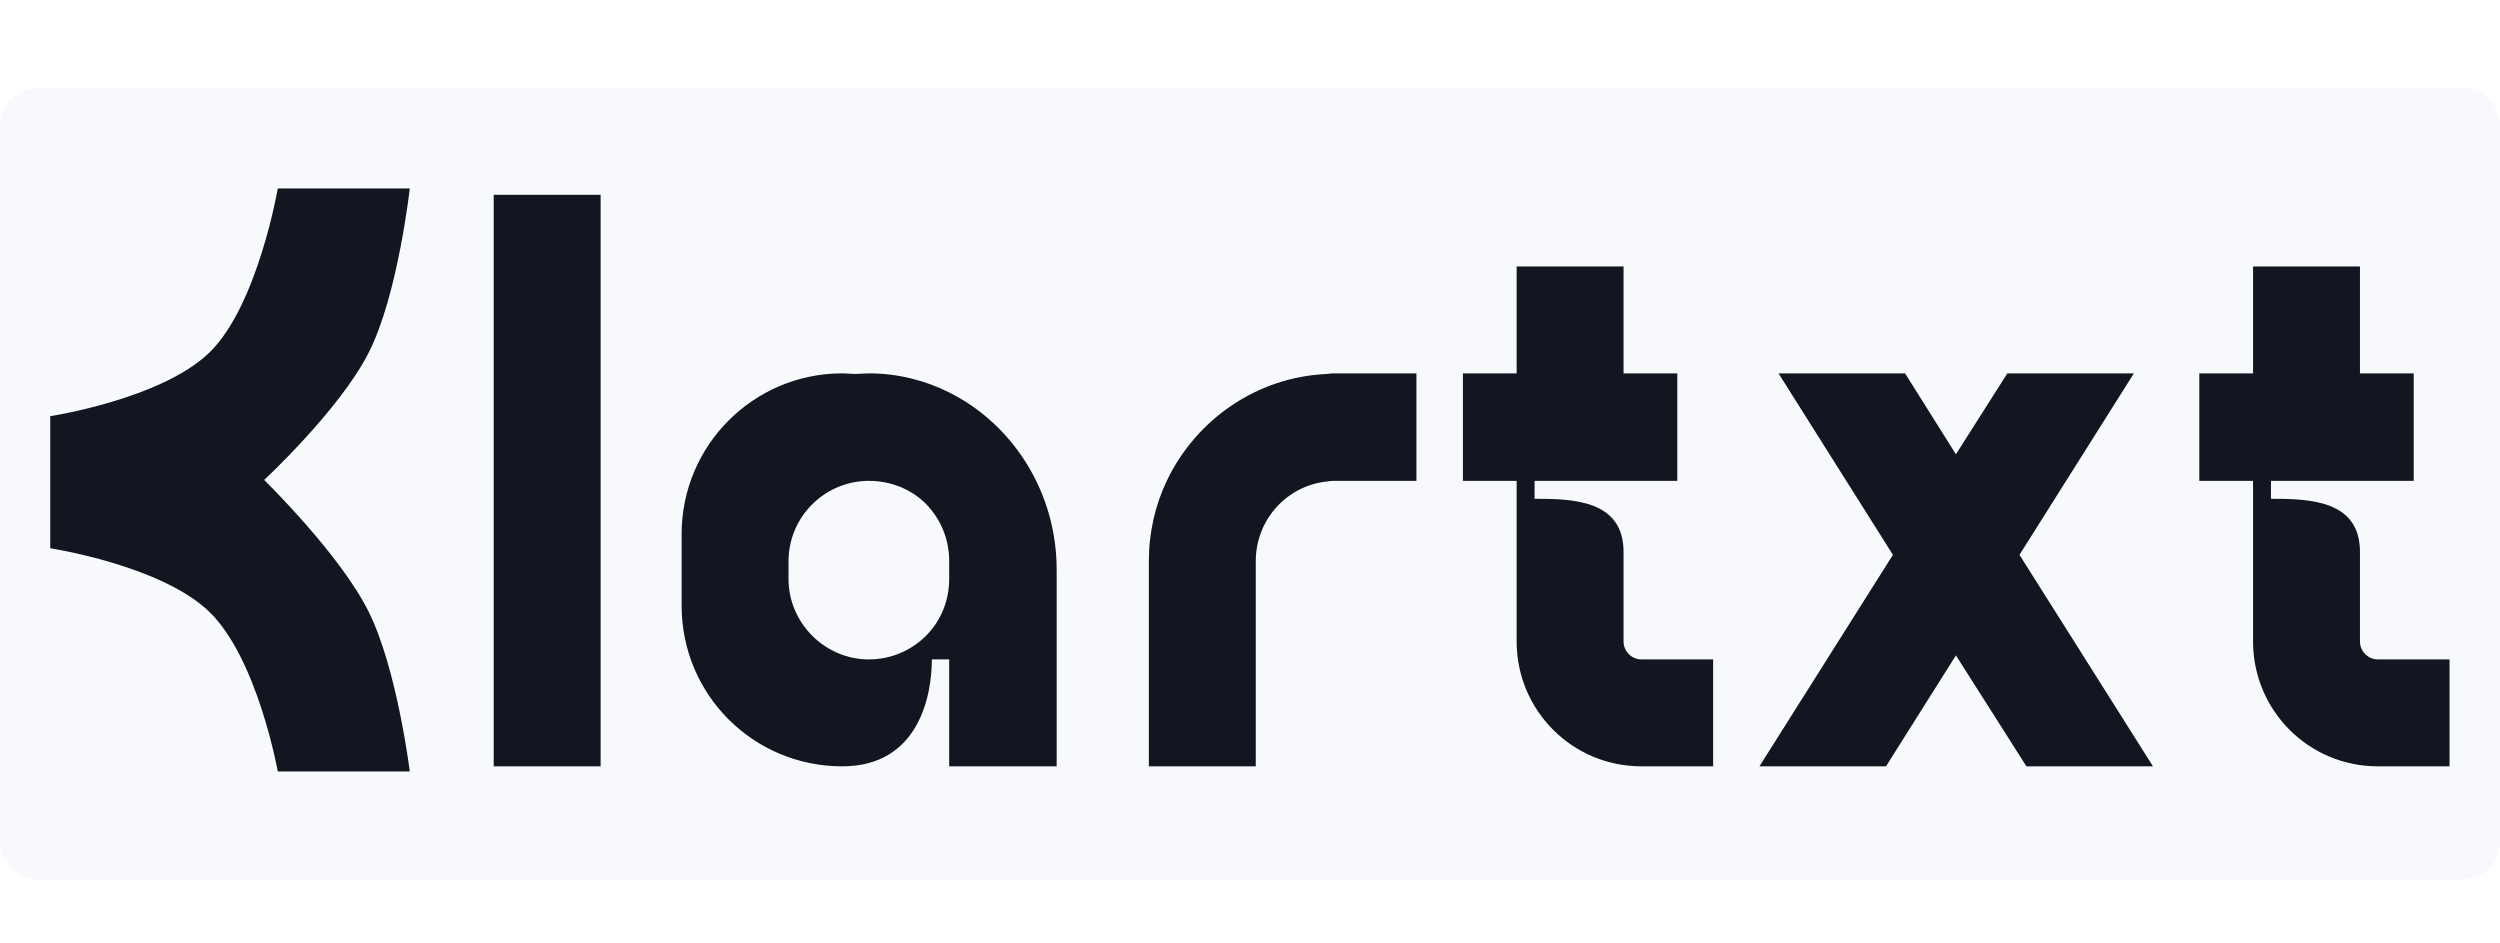
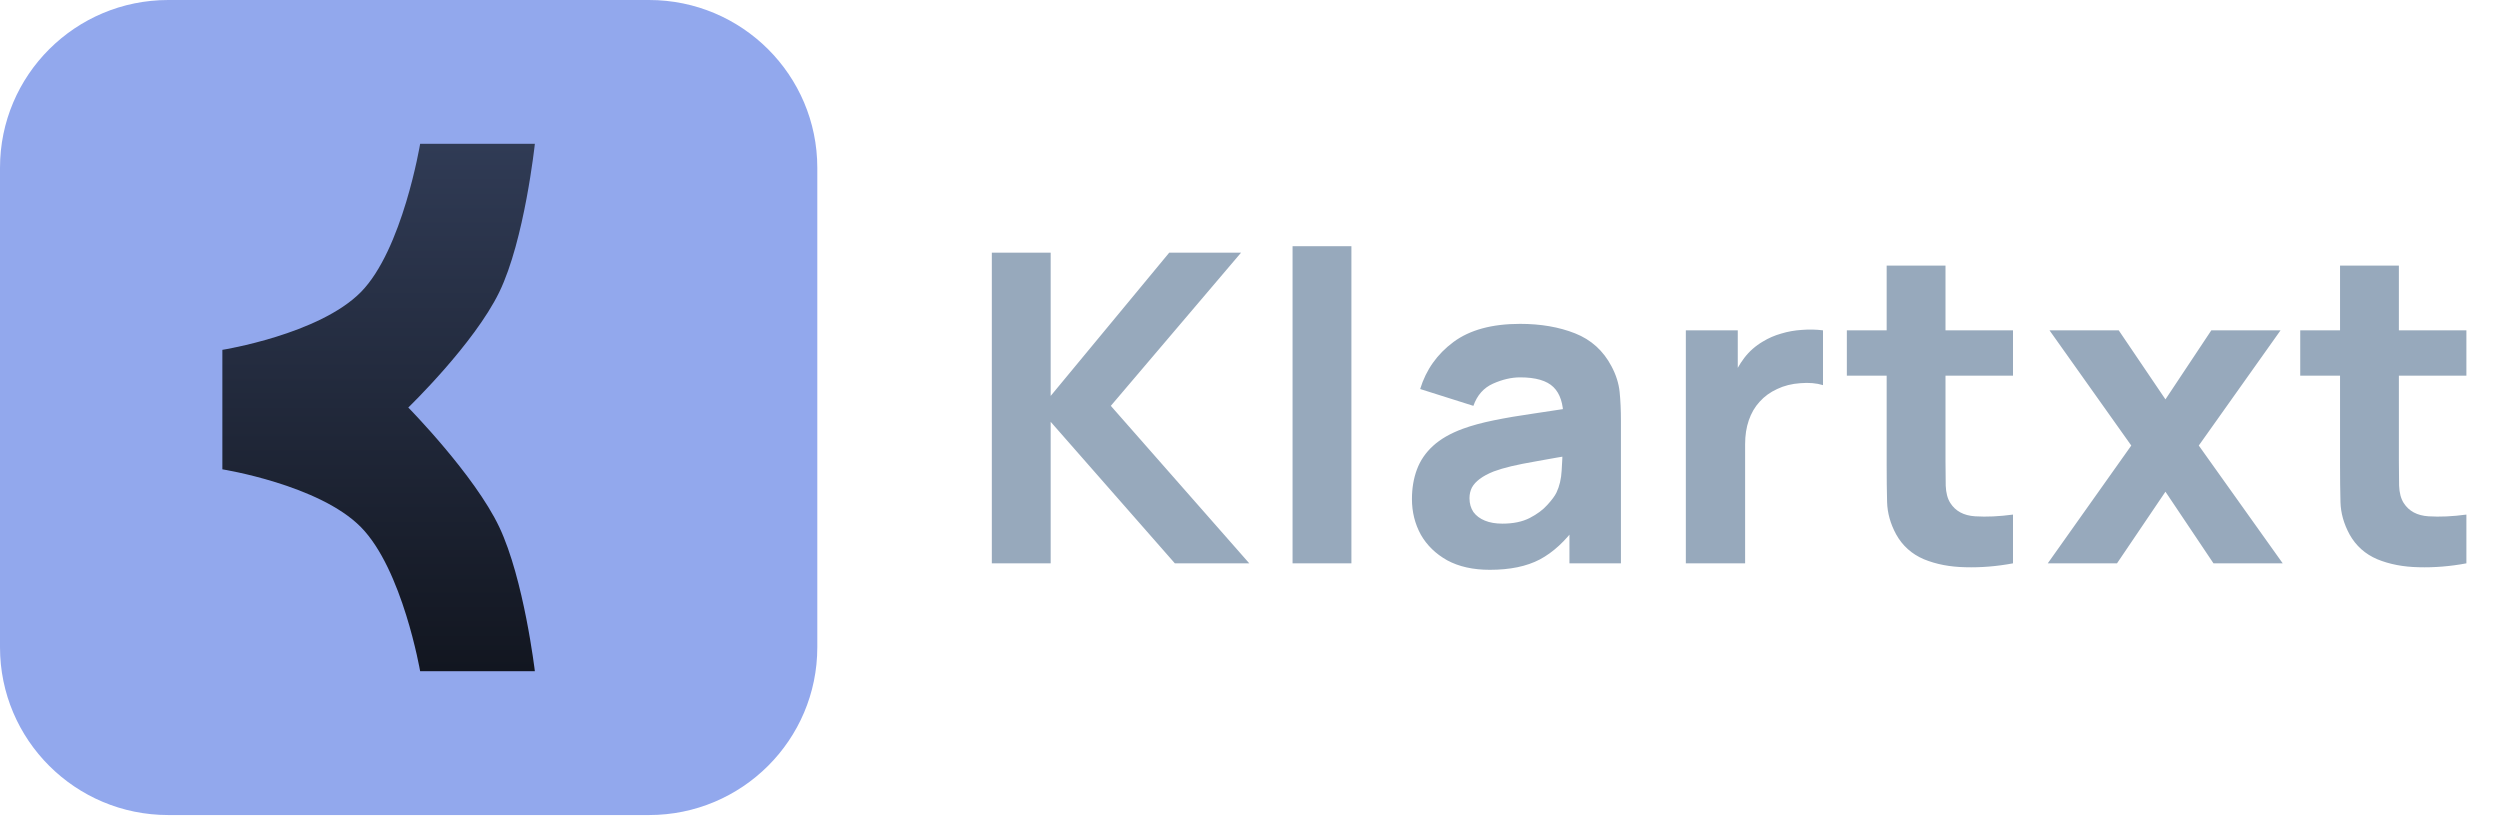
- <svg xmlns="http://www.w3.org/2000/svg" width="199" height="75" viewBox="0 0 199 75" fill="none">
-   <rect y="7" width="199" height="63" rx="3" fill="#F8F9FC" />
-   <path d="M22.113 61.408H32.618C32.618 61.408 31.621 53.306 29.358 48.718C27.095 44.13 21.026 38.204 21.026 38.204C21.026 38.204 27.041 32.629 29.358 28.052C31.675 23.476 32.618 15 32.618 15H22.113C22.113 15 20.503 24.332 16.679 28.052C12.854 31.772 4 33.128 4 33.128V43.642C4 43.642 12.854 44.998 16.679 48.718C20.503 52.438 22.113 61.408 22.113 61.408Z" fill="#121620" />
-   <path d="M39.3 61V15.506H47.81V61H39.3ZM75.555 31.238C80.615 33.768 84.111 39.15 84.111 45.36V61H75.555V52.49H74.175C74.175 55.48 73.071 61 67.045 61C59.961 61 54.257 55.296 54.257 48.212V42.508C54.257 35.47 59.961 29.72 67.045 29.72C67.413 29.72 67.735 29.766 68.057 29.766C68.057 29.766 68.057 29.766 68.103 29.766C68.425 29.766 68.793 29.72 69.161 29.72C71.461 29.72 73.623 30.272 75.555 31.238ZM75.555 46.096V44.67C75.555 42.876 74.865 41.312 73.715 40.116C72.565 38.966 70.955 38.276 69.161 38.276C65.665 38.276 62.767 41.128 62.767 44.67V46.096C62.767 49.592 65.665 52.49 69.161 52.49C70.955 52.49 72.565 51.754 73.715 50.604C74.865 49.454 75.555 47.844 75.555 46.096ZM105.663 29.766C105.893 29.72 106.123 29.72 106.353 29.72H112.747V38.276H106.353C106.123 38.276 105.893 38.276 105.663 38.322C102.443 38.644 99.959 41.358 99.959 44.67V61H91.449V44.67C91.449 42.37 91.955 40.208 92.875 38.276C95.175 33.446 100.005 29.996 105.663 29.766ZM129.235 51.064C129.235 51.846 129.879 52.49 130.661 52.49H136.365V61H130.661C125.141 61 120.725 56.538 120.725 51.064V38.276H116.447V29.72H120.725V21.21H129.235V29.72H133.513V38.276H130.661H129.235H122.151V39.702C125.187 39.702 129.235 39.794 129.235 43.934C129.235 45.728 129.235 51.064 129.235 51.064ZM169.859 29.72L160.751 44.164L171.377 61H161.303L155.691 52.168L150.125 61H140.051L150.677 44.164L141.569 29.72H151.643L155.691 36.16L159.785 29.72H169.859ZM187.853 51.064C187.853 51.846 188.497 52.49 189.279 52.49H194.983V61H189.279C183.759 61 179.343 56.538 179.343 51.064V38.276H175.065V29.72H179.343V21.21H187.853V29.72H192.131V38.276H189.279H187.853H180.769V39.702C183.805 39.702 187.853 39.794 187.853 43.934C187.853 45.728 187.853 51.064 187.853 51.064Z" fill="#121620" />
+ <svg xmlns="http://www.w3.org/2000/svg" width="319" height="104" viewBox="0 0 319 104" fill="none">
+   <path d="M82.817 0H21.471C9.613 0 0 9.586 0 21.412V82.588C0 94.414 9.613 104 21.471 104H82.817C94.675 104 104.288 94.414 104.288 82.588V21.412C104.288 9.586 94.675 0 82.817 0Z" fill="#92A8ED" />
+   <path d="M53.61 85.647H68.248C68.248 85.647 66.858 73.899 63.705 67.246C60.551 60.593 52.096 52 52.096 52C52.096 52 60.477 43.916 63.705 37.279C66.933 30.643 68.248 18.353 68.248 18.353H53.61C53.61 18.353 51.367 31.885 46.039 37.279C40.71 42.673 28.373 44.64 28.373 44.64V59.886C28.373 59.886 40.71 61.852 46.039 67.246C51.367 72.64 53.61 85.647 53.61 85.647Z" fill="url(#paint0_linear_406_5391)" />
+   <path d="M126.557 71.882V32.24H134.066V50.52L149.194 32.24H158.359L141.74 51.786L159.408 71.882H149.912L134.066 53.823V71.882H126.557ZM164.931 71.882V31.414H172.44V71.882H164.931ZM190.102 72.708C187.967 72.708 186.155 72.304 184.664 71.497C183.192 70.671 182.069 69.579 181.296 68.221C180.541 66.844 180.164 65.33 180.164 63.678C180.164 62.302 180.376 61.045 180.799 59.907C181.222 58.769 181.903 57.769 182.842 56.906C183.799 56.025 185.078 55.291 186.679 54.704C187.783 54.3 189.099 53.942 190.627 53.63C192.154 53.318 193.884 53.025 195.817 52.749C197.749 52.456 199.875 52.135 202.194 51.786L199.488 53.272C199.488 51.511 199.065 50.217 198.218 49.391C197.372 48.565 195.955 48.152 193.967 48.152C192.863 48.152 191.713 48.418 190.516 48.95C189.32 49.483 188.483 50.428 188.004 51.786L181.213 49.639C181.968 47.179 183.385 45.179 185.464 43.637C187.544 42.096 190.378 41.325 193.967 41.325C196.599 41.325 198.936 41.728 200.979 42.536C203.022 43.343 204.568 44.738 205.617 46.72C206.206 47.822 206.555 48.923 206.666 50.024C206.776 51.125 206.831 52.355 206.831 53.713V71.882H200.261V65.771L201.2 67.037C199.746 69.038 198.172 70.487 196.479 71.387C194.804 72.268 192.679 72.708 190.102 72.708ZM191.703 66.817C193.084 66.817 194.243 66.578 195.182 66.101C196.139 65.606 196.893 65.046 197.445 64.422C198.016 63.798 198.402 63.275 198.605 62.853C198.991 62.045 199.212 61.109 199.267 60.045C199.341 58.962 199.378 58.062 199.378 57.347L201.586 57.897C199.359 58.264 197.556 58.576 196.176 58.833C194.795 59.072 193.682 59.292 192.835 59.494C191.989 59.696 191.243 59.916 190.599 60.155C189.863 60.448 189.265 60.77 188.805 61.118C188.363 61.449 188.032 61.816 187.811 62.219C187.609 62.623 187.507 63.073 187.507 63.568C187.507 64.248 187.673 64.835 188.004 65.33C188.354 65.808 188.842 66.174 189.467 66.431C190.093 66.688 190.838 66.817 191.703 66.817ZM215.113 71.882V42.151H221.739V49.418L221.021 48.482C221.407 47.455 221.923 46.519 222.567 45.674C223.211 44.83 224.002 44.133 224.941 43.582C225.659 43.142 226.441 42.802 227.288 42.563C228.134 42.306 229.008 42.151 229.91 42.096C230.812 42.022 231.714 42.04 232.615 42.151V49.143C231.787 48.886 230.821 48.803 229.717 48.895C228.631 48.969 227.646 49.216 226.763 49.639C225.88 50.042 225.134 50.584 224.527 51.263C223.92 51.923 223.46 52.713 223.147 53.63C222.834 54.53 222.677 55.548 222.677 56.686V71.882H215.113ZM256.859 71.882C254.798 72.268 252.774 72.433 250.786 72.378C248.817 72.341 247.05 72.002 245.486 71.359C243.94 70.698 242.762 69.643 241.952 68.193C241.216 66.835 240.83 65.459 240.793 64.064C240.756 62.651 240.738 61.054 240.738 59.274V33.892H248.246V58.833C248.246 59.99 248.256 61.036 248.274 61.972C248.311 62.889 248.504 63.623 248.854 64.174C249.516 65.22 250.575 65.789 252.028 65.881C253.482 65.973 255.093 65.899 256.859 65.661V71.882ZM235.658 47.932V42.151H256.859V47.932H235.658ZM261.295 71.882L271.951 56.851L261.516 42.151H270.349L276.312 50.96L282.165 42.151H290.999L280.564 56.851L291.275 71.882H282.441L276.312 62.742L270.129 71.882H261.295ZM314.712 71.882C312.651 72.268 310.626 72.433 308.639 72.378C306.668 72.341 304.901 72.002 303.337 71.359C301.791 70.698 300.613 69.643 299.804 68.193C299.067 66.835 298.681 65.459 298.644 64.064C298.607 62.651 298.589 61.054 298.589 59.274V33.892H306.098V58.833C306.098 59.99 306.107 61.036 306.125 61.972C306.162 62.889 306.355 63.623 306.705 64.174C307.369 65.22 308.427 65.789 309.881 65.881C311.335 65.973 312.945 65.899 314.712 65.661V71.882ZM293.509 47.932V42.151H314.712V47.932H293.509Z" fill="#97A9BC" />
+   <defs>
+     <linearGradient id="paint0_linear_406_5391" x1="48.31" y1="18.353" x2="48.31" y2="85.647" gradientUnits="userSpaceOnUse">
+       <stop stop-color="#303B55" />
+       <stop offset="1" stop-color="#121620" />
+     </linearGradient>
+   </defs>
</svg>
